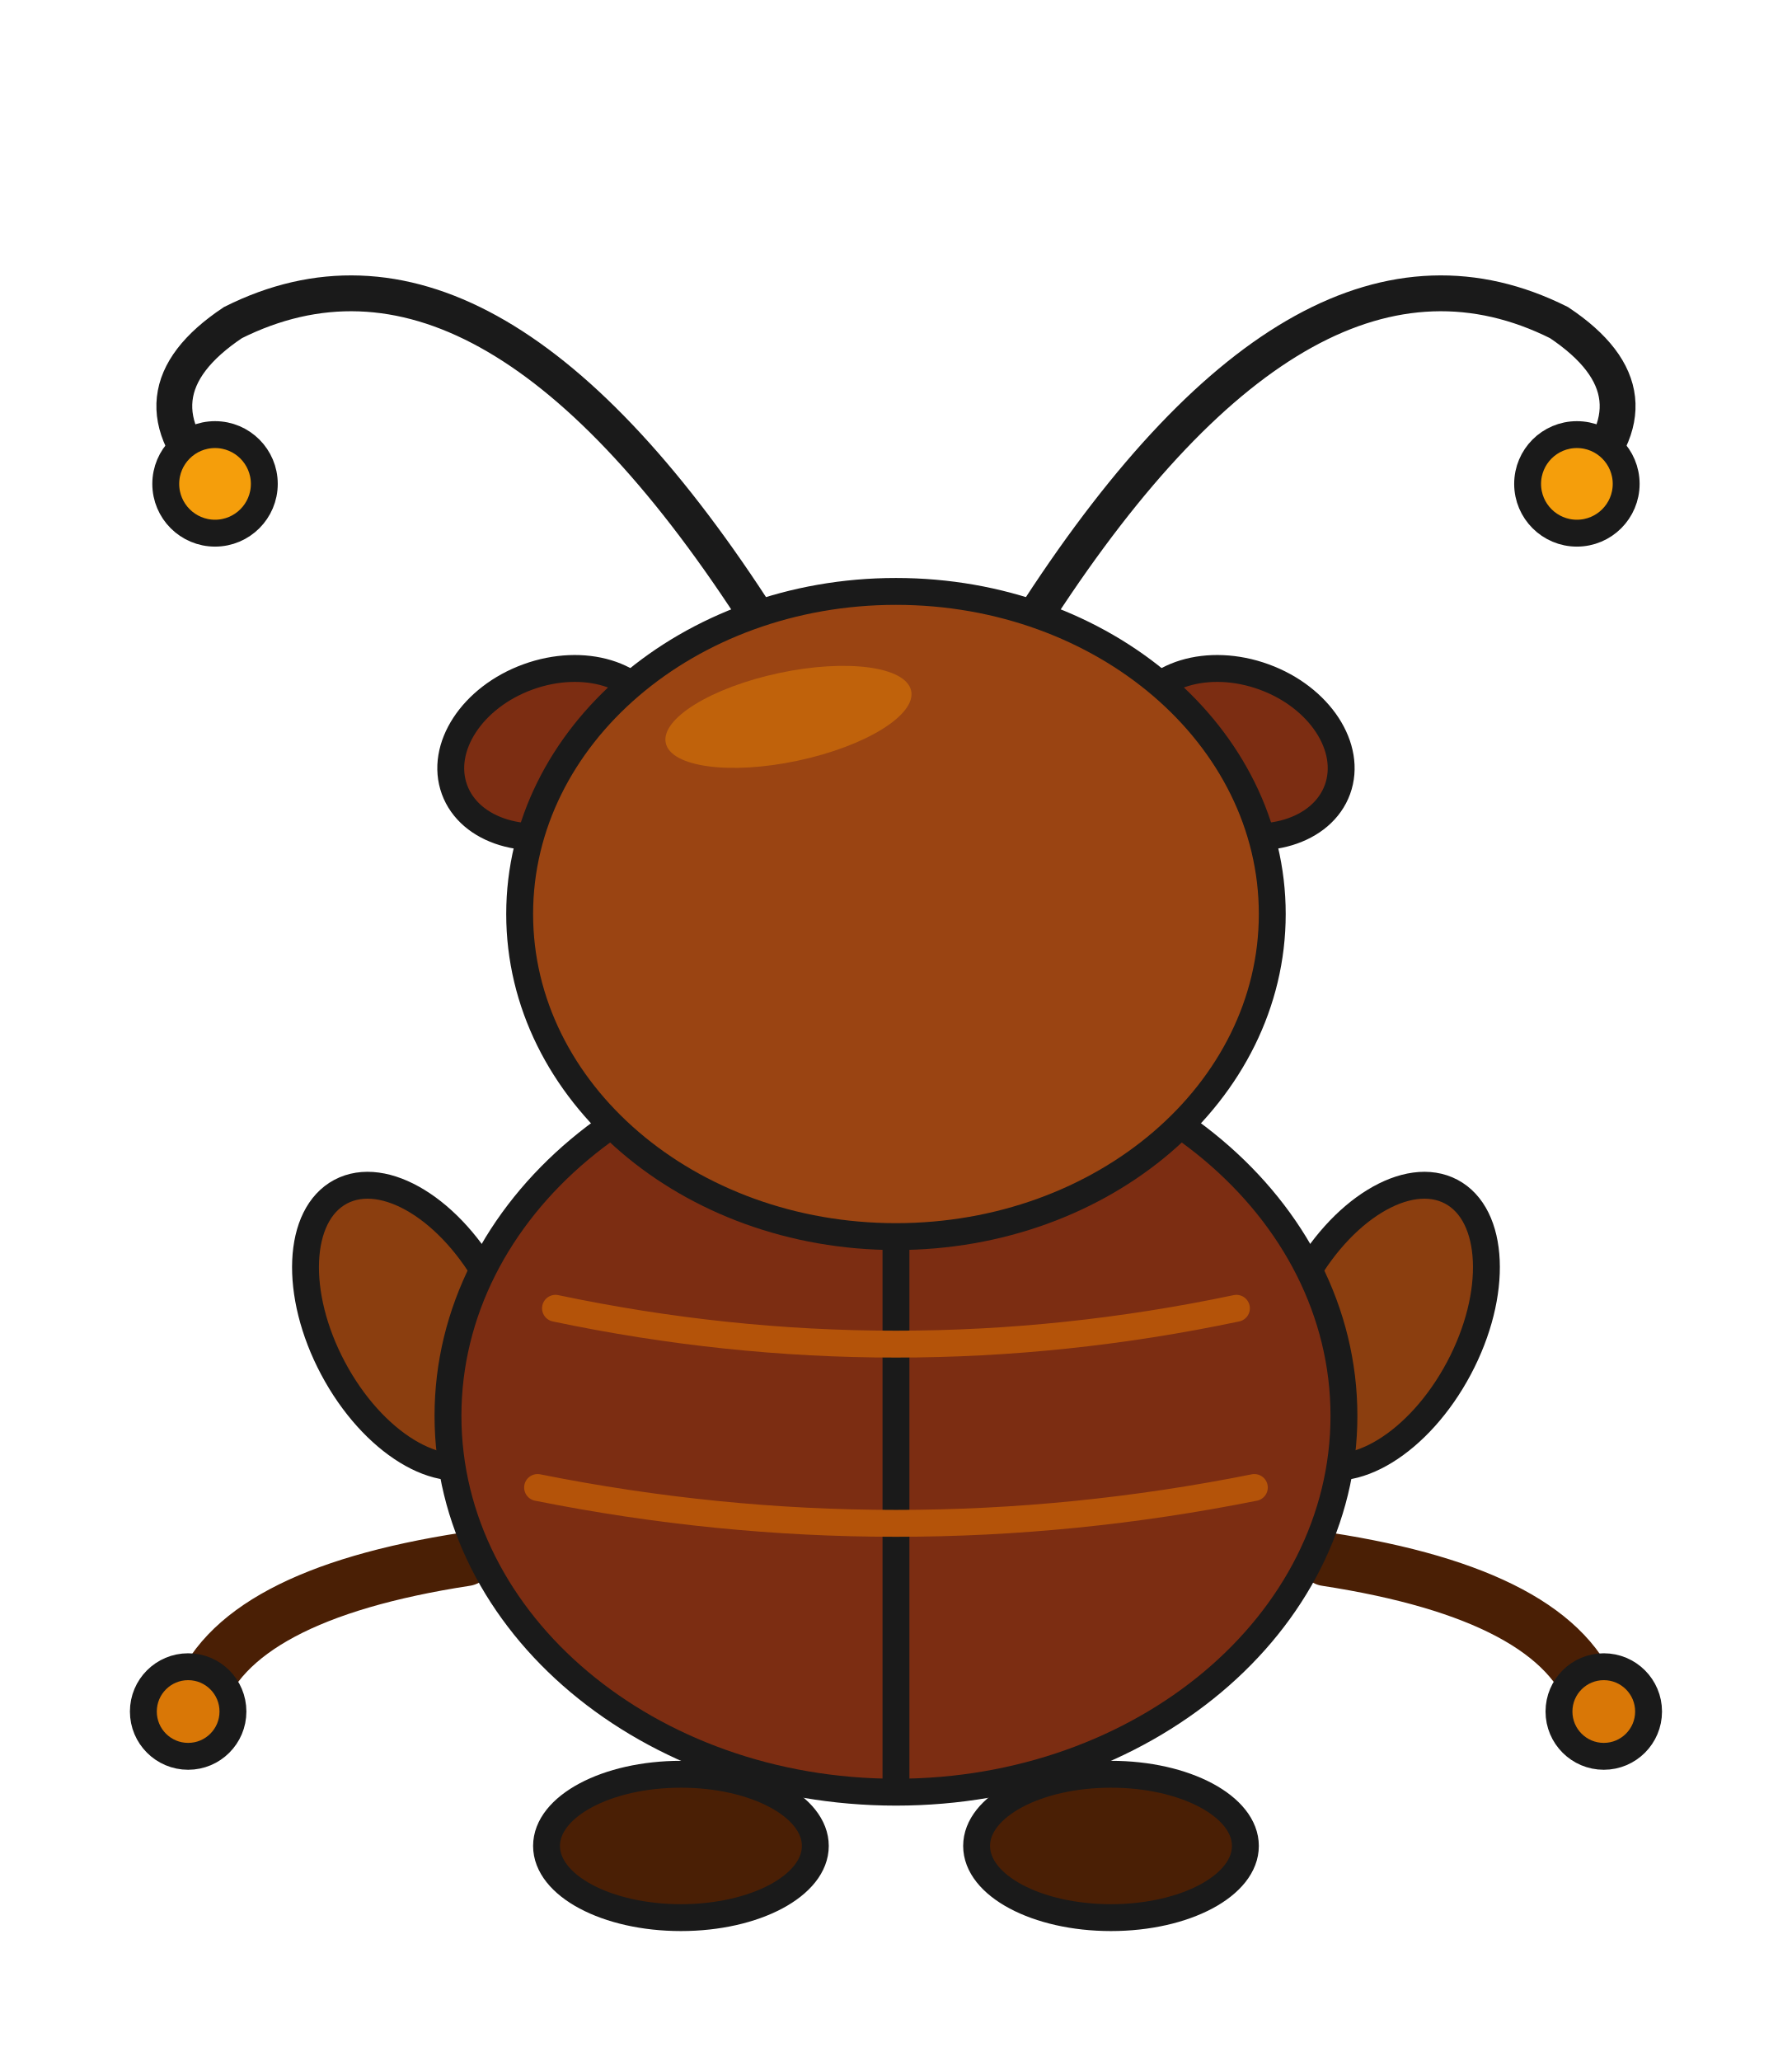
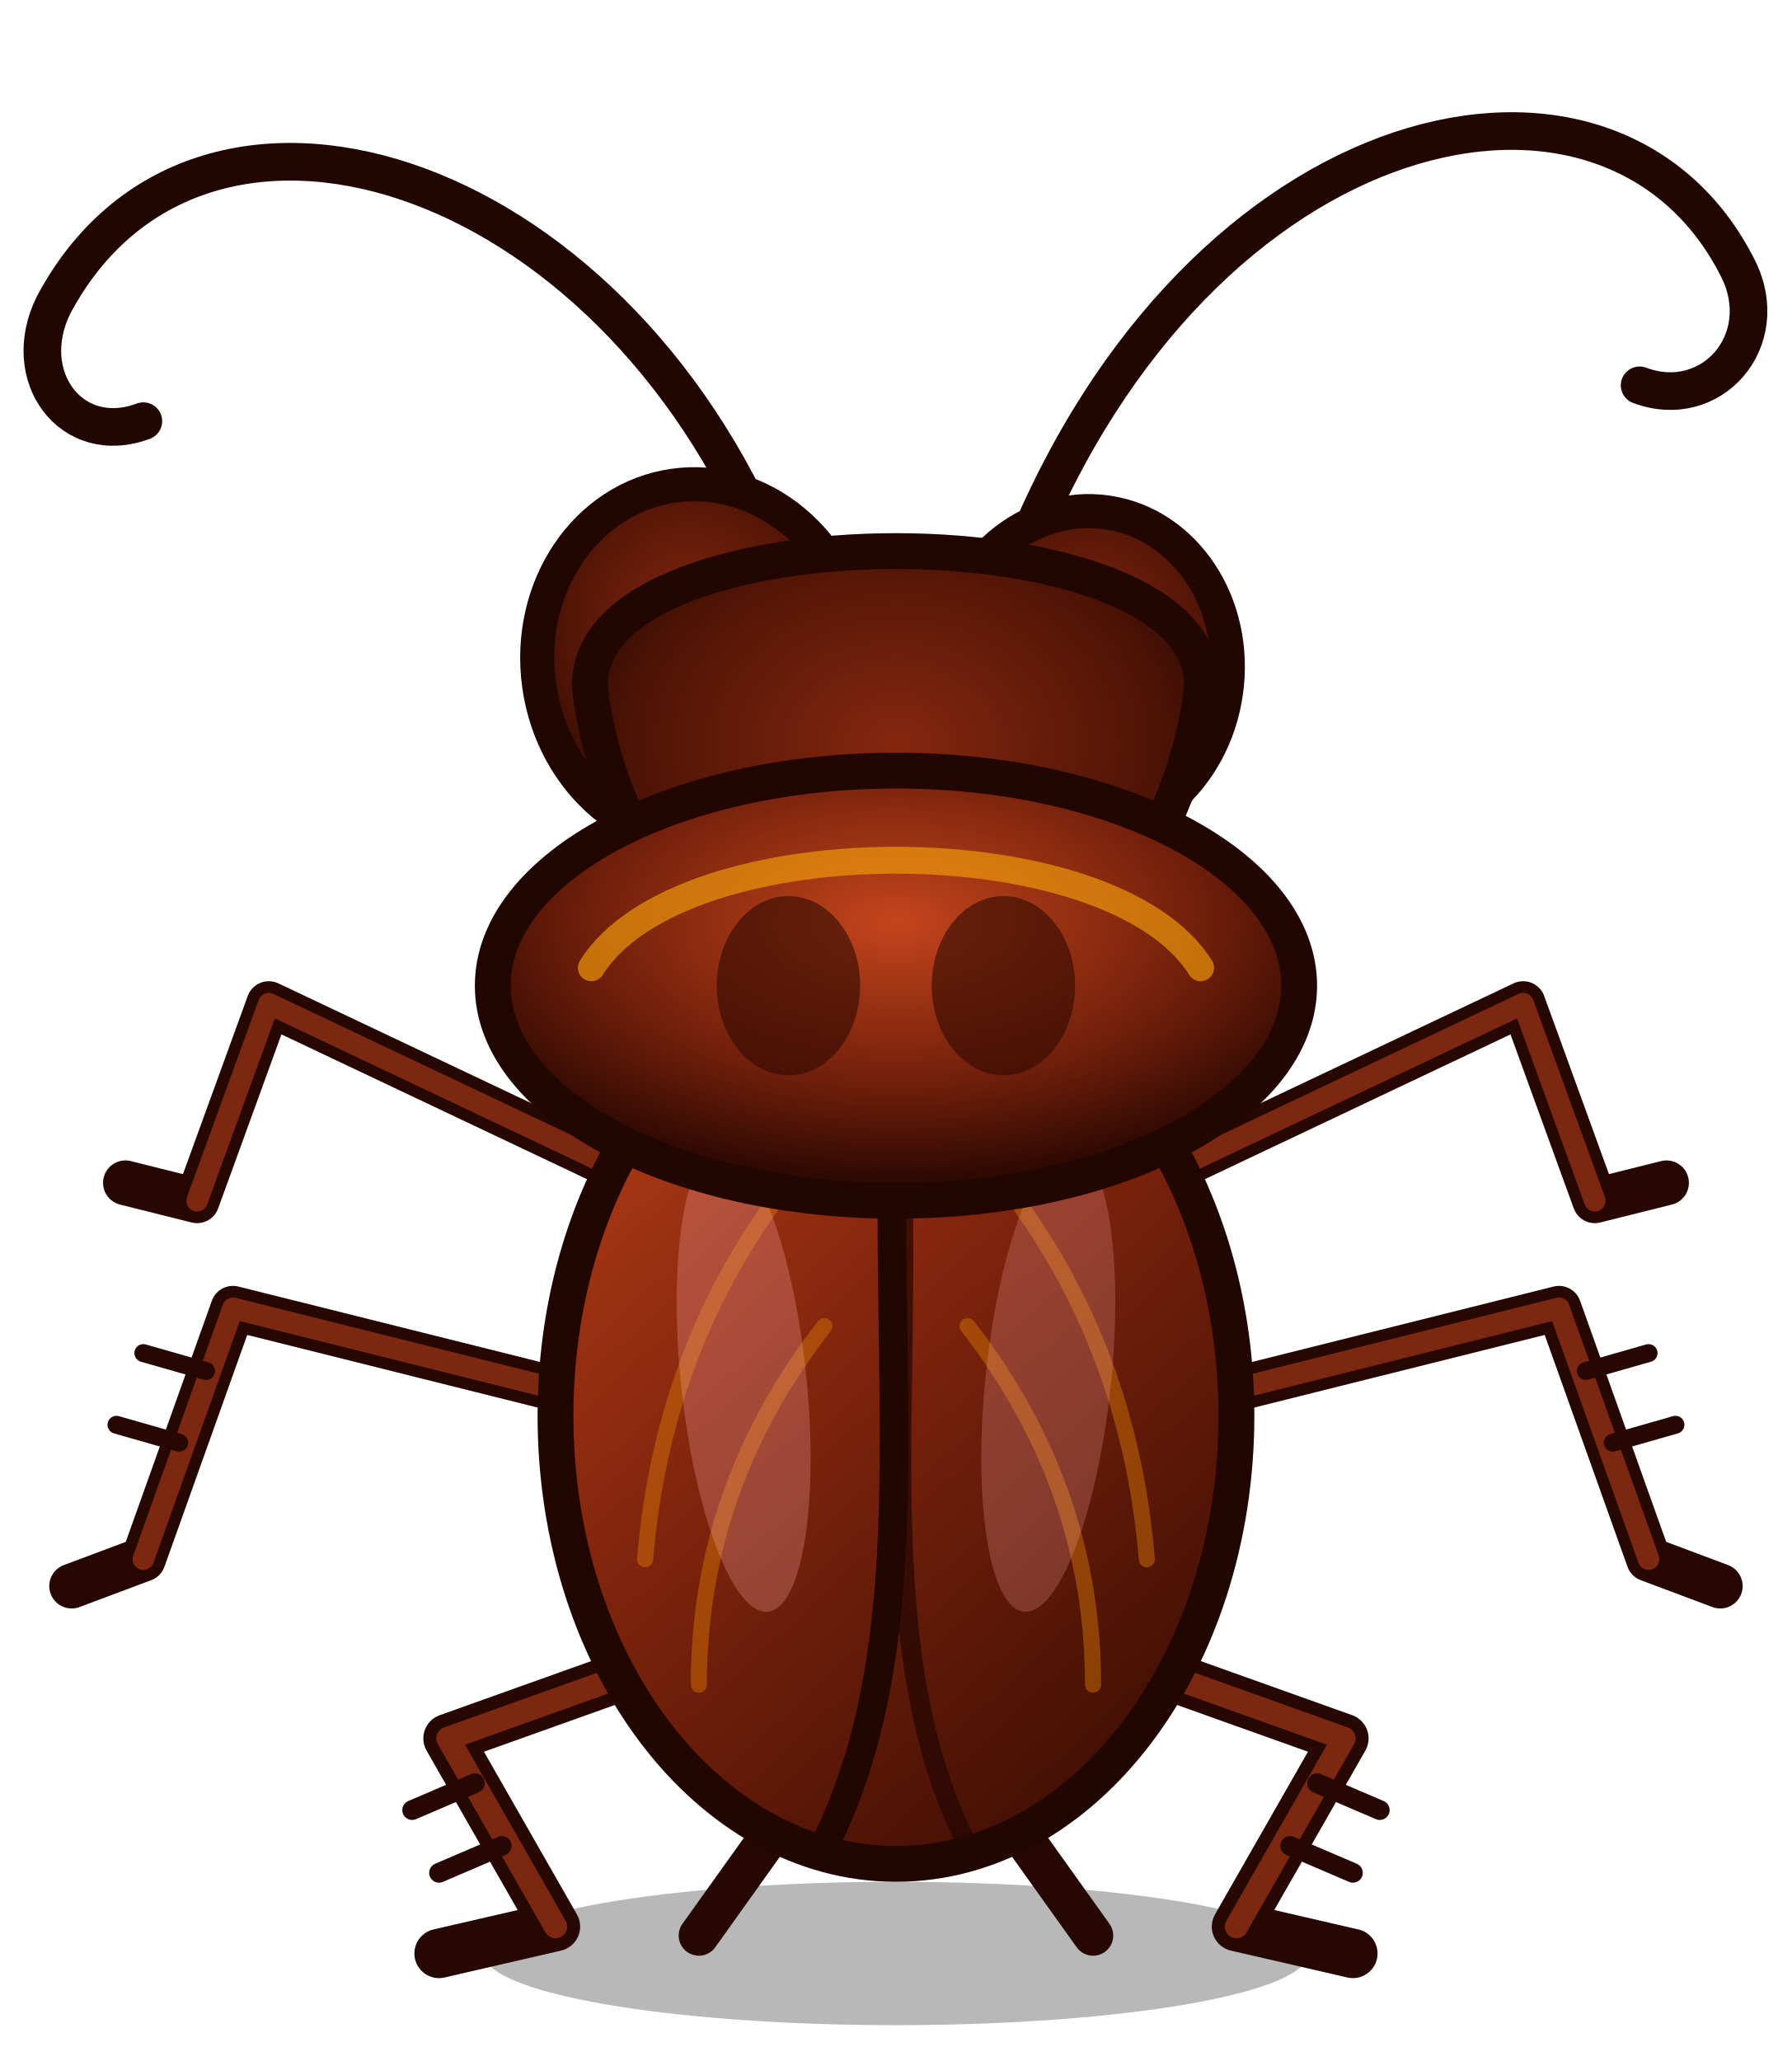
<svg xmlns="http://www.w3.org/2000/svg" viewBox="0 0 200 230" width="200" height="230">
  <defs>
-     <style>.outline { stroke: #1a1a1a; stroke-width: 3; stroke-linecap: round; stroke-linejoin: round; }</style>
+     <linearGradient id="crWing" x1="15%" y1="0%" x2="85%" y2="100%">
+       <stop offset="0%" stop-color="#b43c18" />
+       <stop offset="45%" stop-color="#7c230c" />
+       <stop offset="100%" stop-color="#380c03" />
+     </linearGradient>
+     <radialGradient id="crShield" cx="50%" cy="35%" r="60%">
+       <stop offset="0%" stop-color="#c4451c" />
+       <stop offset="65%" stop-color="#6e1e0a" />
+       <stop offset="100%" stop-color="#2e0902" />
+     </radialGradient>
+     <radialGradient id="crHead" cx="50%" cy="40%" r="60%">
+       <stop offset="0%" stop-color="#85270f" />
+       <stop offset="70%" stop-color="#4f1406" />
+       <stop offset="100%" stop-color="#290802" />
+     </radialGradient>
  </defs>
-   <ellipse cx="76" cy="206" rx="15" ry="8" fill="#4a1f05" class="outline" />
-   <ellipse cx="124" cy="206" rx="15" ry="8" fill="#4a1f05" class="outline" />
-   <path d="M 52 174 Q 26 178 22 190" fill="none" stroke="#4a1f05" stroke-width="6" stroke-linecap="round" />
-   <circle cx="21" cy="191" r="5" fill="#d97706" class="outline" />
-   <path d="M 148 174 Q 174 178 178 190" fill="none" stroke="#4a1f05" stroke-width="6" stroke-linecap="round" />
-   <circle cx="179" cy="191" r="5" fill="#d97706" class="outline" />
-   <ellipse cx="46" cy="148" rx="10" ry="17" fill="#8b3e0f" class="outline" transform="rotate(-28 46 148)" />
-   <ellipse cx="154" cy="148" rx="10" ry="17" fill="#8b3e0f" class="outline" transform="rotate(28 154 148)" />
-   <ellipse cx="100" cy="158" rx="50" ry="42" fill="#7c2d12" class="outline" />
-   <path d="M 100 116 L 100 200" stroke="#1a1a1a" stroke-width="3" />
-   <path d="M 62 146 Q 100 154 138 146" fill="none" stroke="#b45309" stroke-width="3" stroke-linecap="round" />
-   <path d="M 60 166 Q 100 174 140 166" fill="none" stroke="#b45309" stroke-width="3" stroke-linecap="round" />
-   <path d="M 84 68 Q 54 22 26 36 Q 14 44 24 54" fill="none" stroke="#1a1a1a" stroke-width="4" stroke-linecap="round" />
-   <circle cx="24" cy="54" r="5.5" fill="#f59e0b" class="outline" />
-   <path d="M 116 68 Q 146 22 174 36 Q 186 44 176 54" fill="none" stroke="#1a1a1a" stroke-width="4" stroke-linecap="round" />
-   <circle cx="176" cy="54" r="5.5" fill="#f59e0b" class="outline" />
-   <ellipse cx="62" cy="84" rx="12" ry="9" fill="#7c2d12" class="outline" transform="rotate(-20 62 84)" />
-   <ellipse cx="138" cy="84" rx="12" ry="9" fill="#7c2d12" class="outline" transform="rotate(20 138 84)" />
-   <ellipse cx="100" cy="102" rx="42" ry="36" fill="#9a4412" class="outline" />
-   <ellipse cx="88" cy="80" rx="14" ry="5" fill="#d97706" opacity="0.6" transform="rotate(-12 88 80)" />
+   <ellipse cx="100" cy="218" rx="46" ry="8" fill="#000" opacity="0.28" />
+   <g stroke="#260701" stroke-linecap="round" stroke-linejoin="round" fill="none">
+     <path d="M 78 184 L 50 194 L 62 215 L 49 218" stroke-width="5.5" />
+     <path d="M 78 184 L 50 194 L 62 215" stroke="#7c2811" stroke-width="2.6" />
+     <path d="M 53 199 L 46 202 M 56 206 L 49 209" stroke-width="2.2" />
+     <path d="M 122 184 L 150 194 L 138 215 L 151 218" stroke-width="5.5" />
+     <path d="M 122 184 L 150 194 L 138 215" stroke="#7c2811" stroke-width="2.6" />
+     <path d="M 147 199 L 154 202 M 144 206 L 151 209" stroke-width="2.2" />
+     <path d="M 66 156 L 26 146 L 16 174 L 8 177" stroke-width="5" />
+     <path d="M 66 156 L 26 146 L 16 174" stroke="#7c2811" stroke-width="2.4" />
+     <path d="M 23 153 L 16 151 M 20 161 L 13 159" stroke-width="2" />
+     <path d="M 134 156 L 174 146 L 184 174 L 192 177" stroke-width="5" />
+     <path d="M 134 156 L 174 146 L 184 174" stroke="#7c2811" stroke-width="2.4" />
+     <path d="M 177 153 L 184 151 M 180 161 L 187 159" stroke-width="2" />
+     <path d="M 68 130 L 30 112 L 22 134 L 14 132" stroke-width="5" />
+     <path d="M 68 130 L 30 112 L 22 134" stroke="#7c2811" stroke-width="2.4" />
+     <path d="M 132 130 L 170 112 L 178 134 L 186 132" stroke-width="5" />
+     <path d="M 132 130 L 170 112 L 178 134" stroke="#7c2811" stroke-width="2.4" />
+   </g>
+   <path d="M 88 202 L 78 216" stroke="#260701" stroke-width="4.5" stroke-linecap="round" />
+   <path d="M 112 202 L 122 216" stroke="#260701" stroke-width="4.5" stroke-linecap="round" />
+   <path d="M 86 62 C 68 18, 22 4, 6 34 C 2 42, 8 50, 16 47" fill="none" stroke="#220601" stroke-width="4.2" stroke-linecap="round" />
+   <path d="M 114 62 C 134 12, 180 2, 194 30 C 198 38, 191 46, 183 43" fill="none" stroke="#220601" stroke-width="4.2" stroke-linecap="round" />
+   <ellipse cx="78" cy="74" rx="18" ry="20" transform="rotate(-8 78 74)" fill="url(#crHead)" stroke="#220601" stroke-width="3.8" />
+   <ellipse cx="121" cy="75" rx="16" ry="18" transform="rotate(8 121 75)" fill="url(#crHead)" stroke="#220601" stroke-width="3.8" />
+   <path d="M 66 78 C 62 56, 138 56, 134 78 C 131 98, 116 114, 100 115 C 84 114, 69 98, 66 78 Z" fill="url(#crHead)" stroke="#220601" stroke-width="4" />
+   <ellipse cx="100" cy="158" rx="38" ry="50" fill="url(#crWing)" stroke="#220601" stroke-width="4" />
+   <path d="M 100 118 C 98 152, 104 182, 92 206" fill="none" stroke="#220601" stroke-width="3.2" />
+   <path d="M 100 118 C 103 152, 96 182, 108 206" fill="none" stroke="#220601" stroke-width="2.2" opacity="0.7" />
+   <path d="M 88 132 Q 74 150 72 174 M 92 148 Q 78 166 78 188" fill="none" stroke="#d97706" stroke-width="1.8" opacity="0.45" stroke-linecap="round" />
+   <path d="M 112 132 Q 126 150 128 174 M 108 148 Q 122 166 122 188" fill="none" stroke="#d97706" stroke-width="1.8" opacity="0.45" stroke-linecap="round" />
+   <ellipse cx="83" cy="154" rx="7" ry="26" transform="rotate(-6 83 154)" fill="#fca5a5" opacity="0.28" />
+   <ellipse cx="117" cy="154" rx="7" ry="26" transform="rotate(6 117 154)" fill="#fca5a5" opacity="0.24" />
+   <ellipse cx="100" cy="110" rx="45" ry="24" fill="url(#crShield)" stroke="#220601" stroke-width="4" />
+   <path d="M 66 108 C 76 92, 124 92, 134 108" fill="none" stroke="#f59e0b" stroke-width="3" opacity="0.65" stroke-linecap="round" />
+   <ellipse cx="88" cy="110" rx="8" ry="10" fill="#2e0902" opacity="0.6" />
+   <ellipse cx="112" cy="110" rx="8" ry="10" fill="#2e0902" opacity="0.6" />
</svg>
